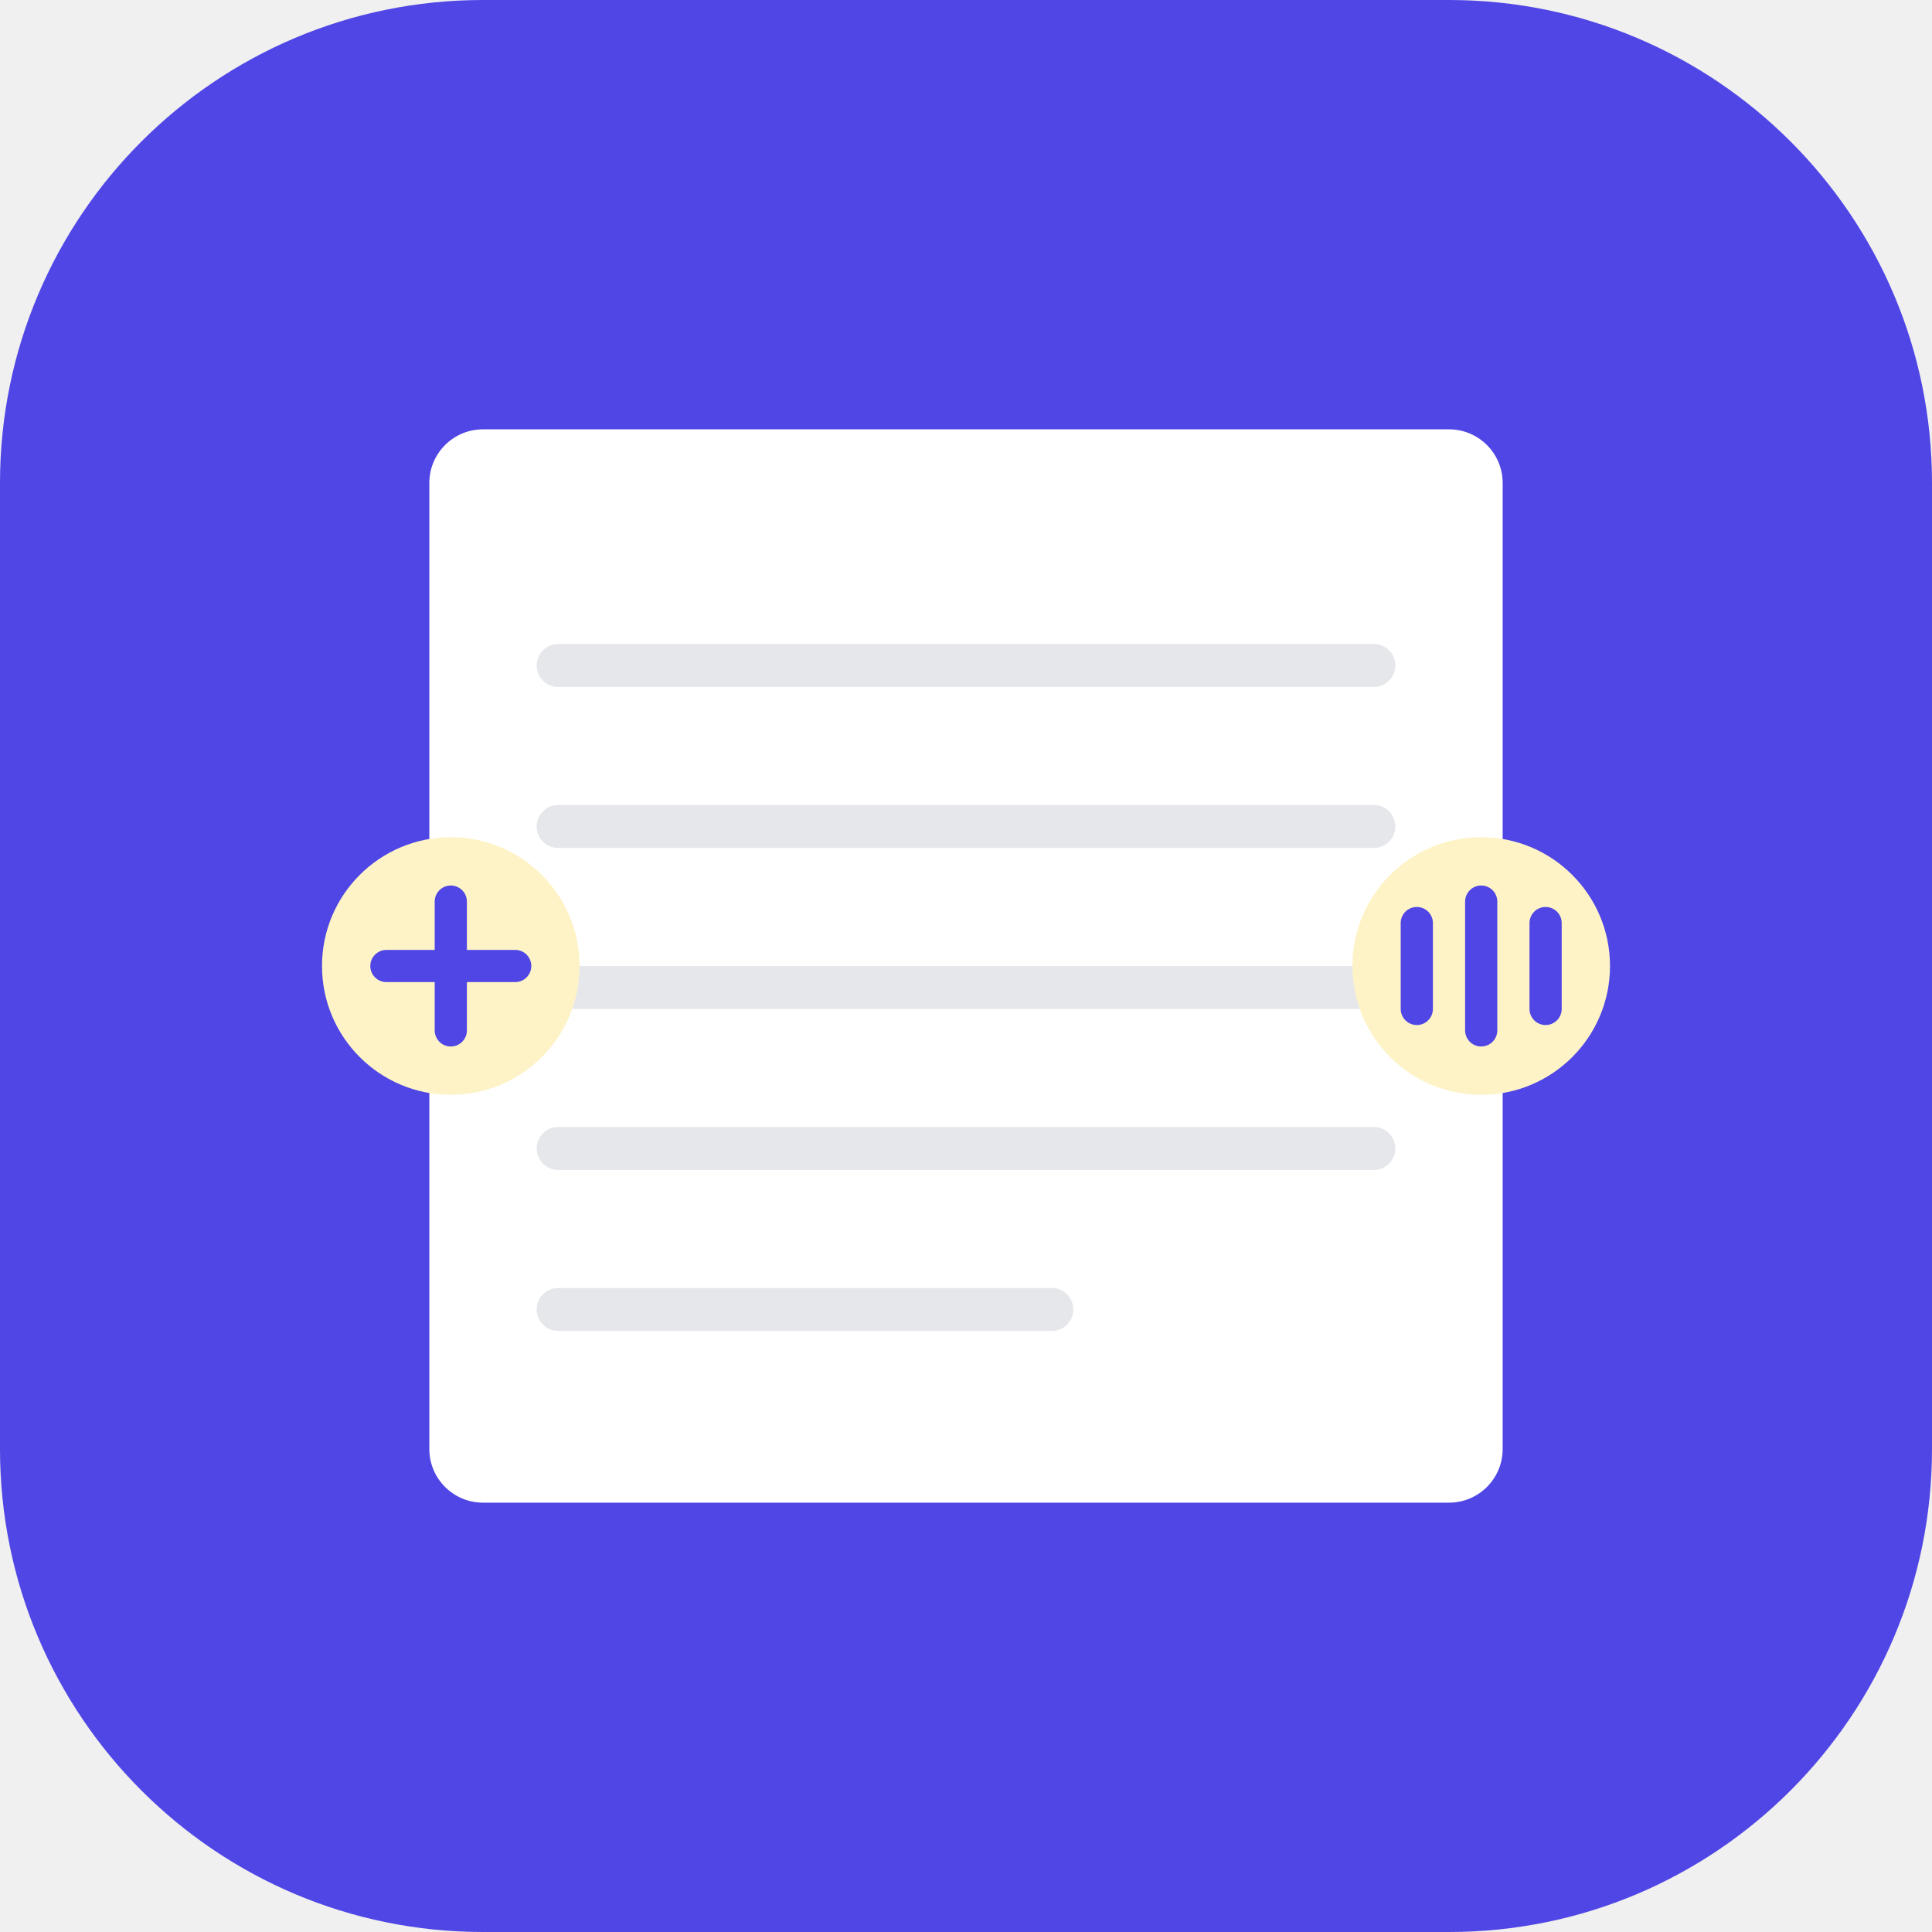
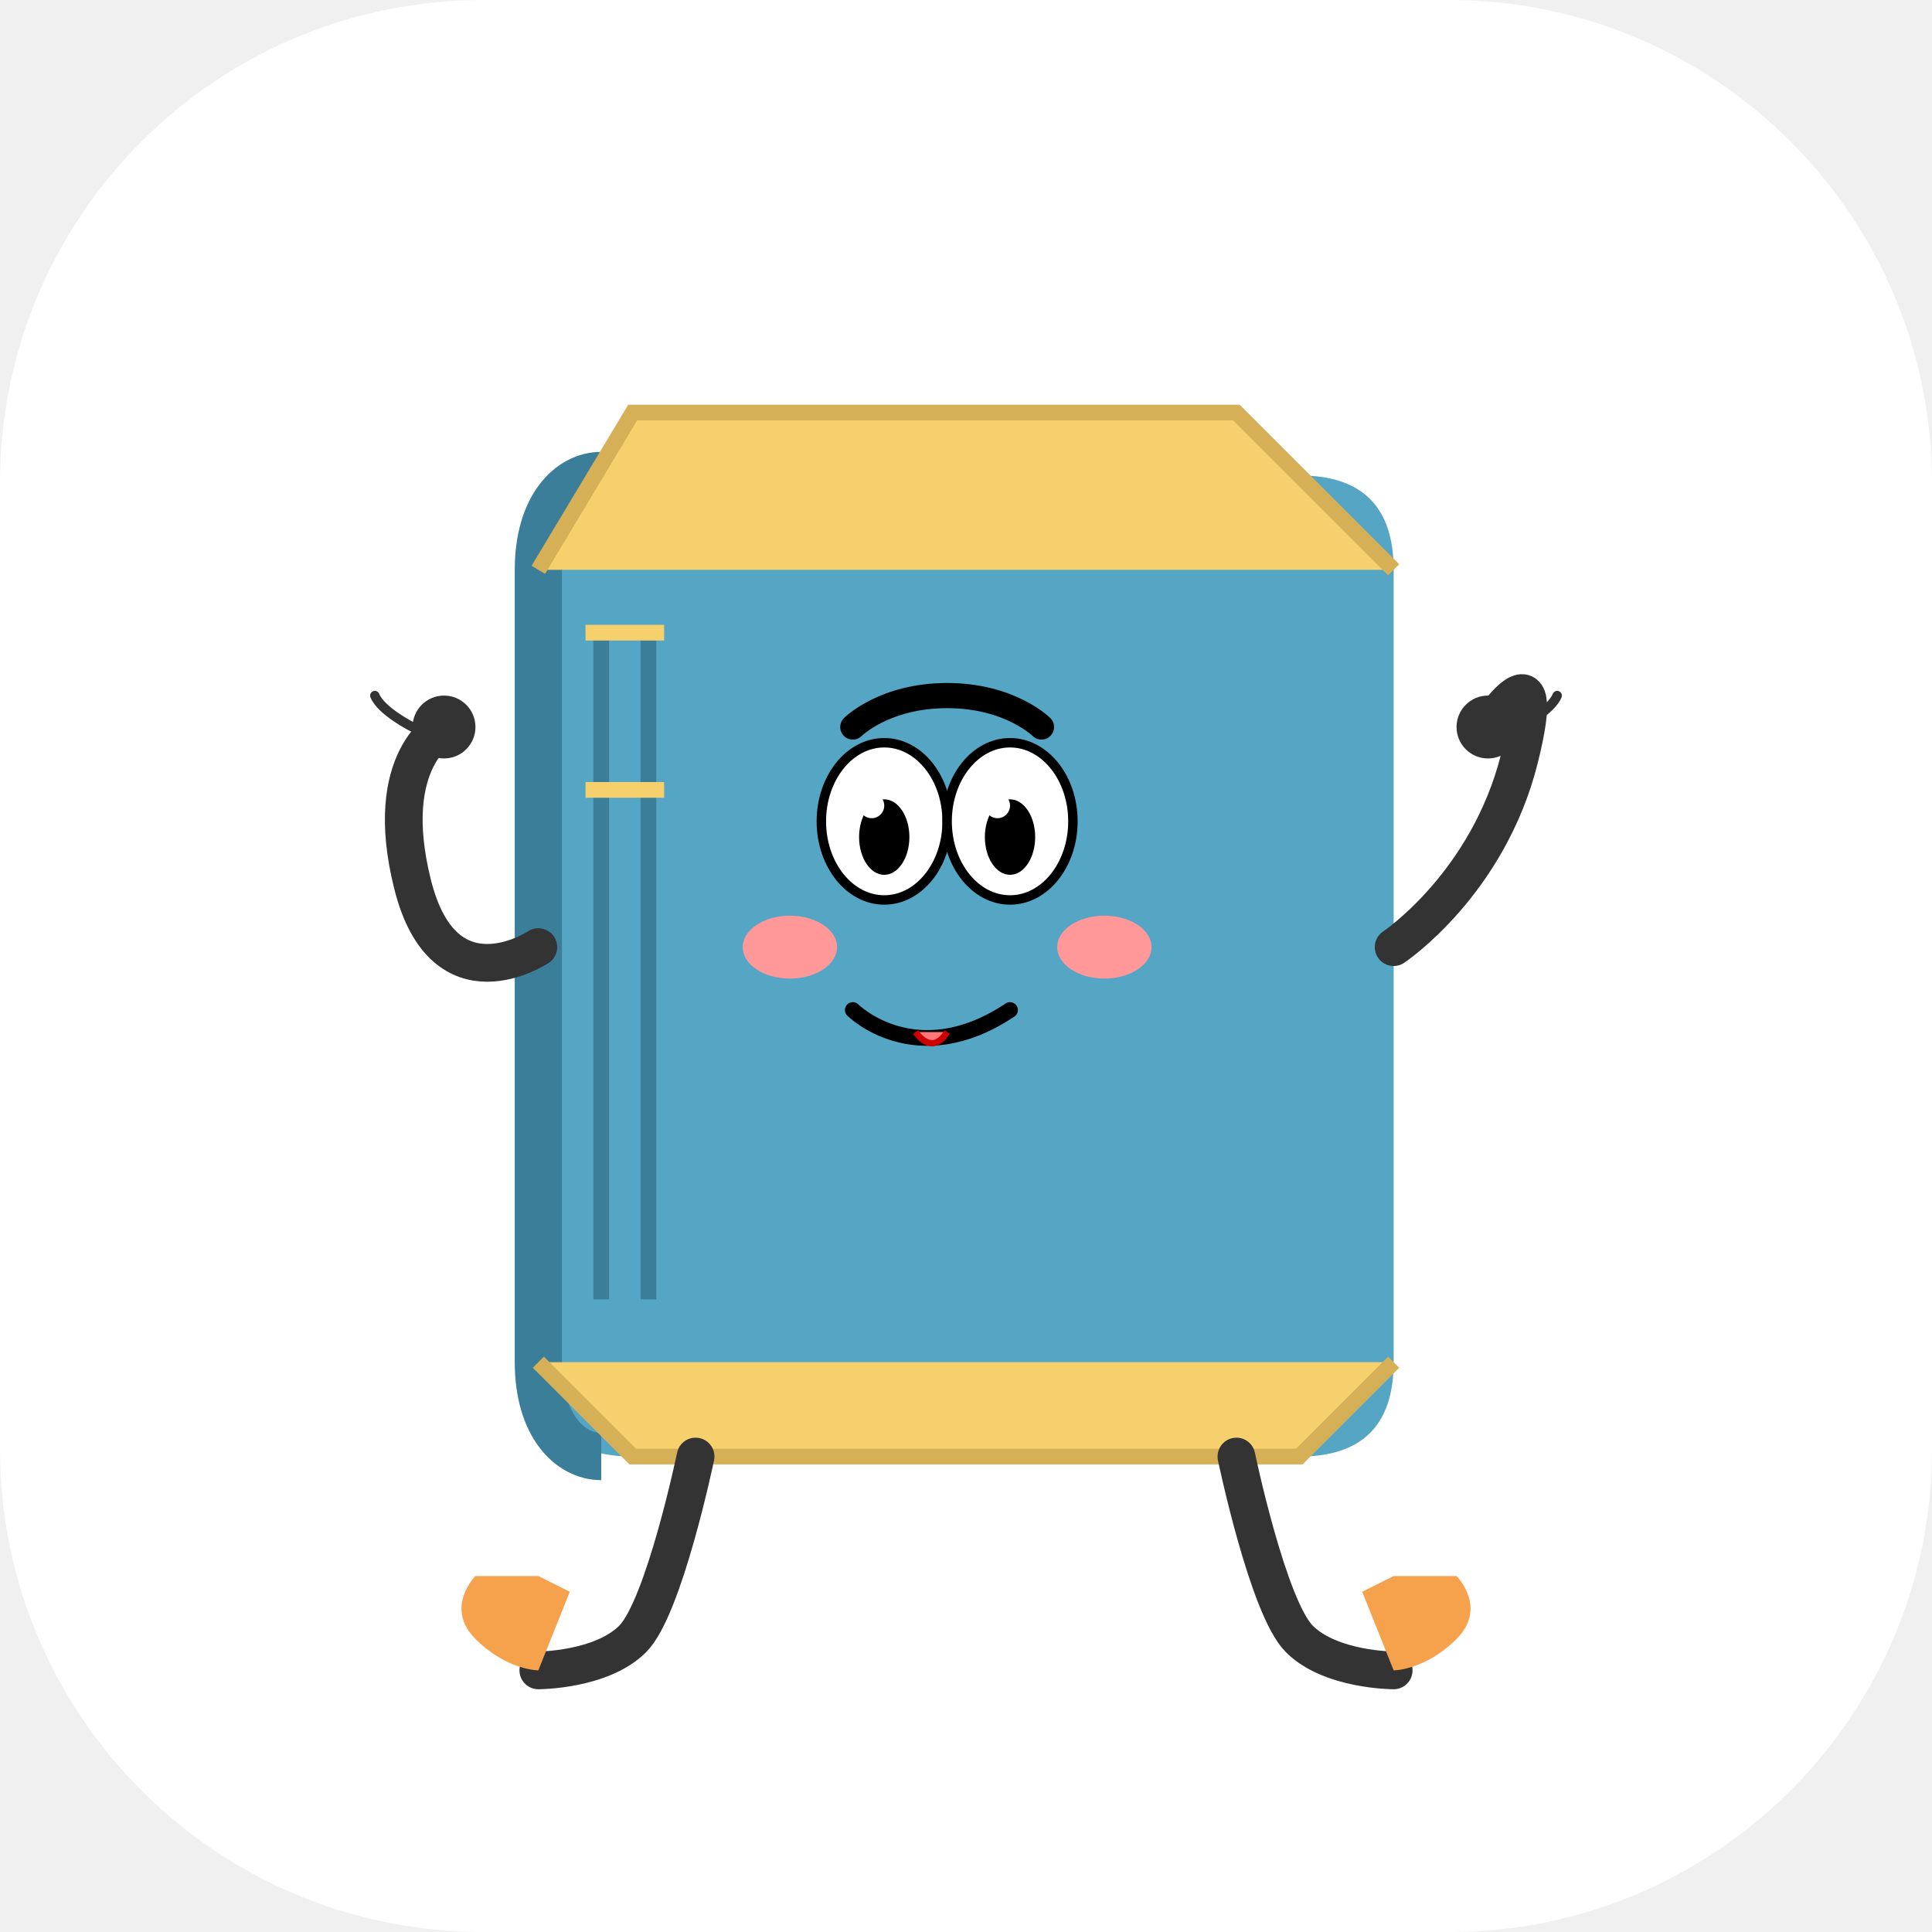
<svg xmlns="http://www.w3.org/2000/svg" width="180" height="180" viewBox="0 0 180 180" fill="none">
-   <rect width="180" height="180" rx="45" fill="#4f46e5" />
-   <path d="M40 45C40 42.239 42.239 40 45 40H135C137.761 40 140 42.239 140 45V135C140 137.761 137.761 140 135 140H45C42.239 140 40 137.761 40 135V45Z" fill="white" />
-   <rect x="50" y="60" width="80" height="4" rx="2" fill="#E5E7EB" />
-   <rect x="50" y="75" width="80" height="4" rx="2" fill="#E5E7EB" />
-   <rect x="50" y="90" width="80" height="4" rx="2" fill="#E5E7EB" />
-   <rect x="50" y="105" width="80" height="4" rx="2" fill="#E5E7EB" />
-   <rect x="50" y="120" width="50" height="4" rx="2" fill="#E5E7EB" />
-   <path d="M150 90C150 96.627 144.627 102 138 102C131.373 102 126 96.627 126 90C126 83.373 131.373 78 138 78C144.627 78 150 83.373 150 90Z" fill="#FEF3C7" />
-   <path d="M138 84V96M132 86V94M144 86V94" stroke="#4f46e5" stroke-width="3" stroke-linecap="round" stroke-linejoin="round" />
-   <path d="M30 90C30 96.627 35.373 102 42 102C48.627 102 54 96.627 54 90C54 83.373 48.627 78 42 78C35.373 78 30 83.373 30 90Z" fill="#FEF3C7" />
-   <path d="M42 84V96M36 90H48" stroke="#4f46e5" stroke-width="3" stroke-linecap="round" stroke-linejoin="round" />
+   <rect width="180" height="180" rx="45" fill="white" />
+   <svg x="15" y="15" width="150" height="150" viewBox="0 0 512 512" fill="none">
+     <path d="M150 100C130 100 120 110 120 130V382C120 402 130 412 150 412H362C382 412 392 402 392 382V130C392 110 382 100 362 100H150Z" fill="#55A5C4" />
+     <path d="M140 100C130 100 120 110 120 130V382C120 402 130 412 140 412" stroke="#3A7E9A" stroke-width="15" />
+     <path d="M392 130L342 80H150L120 130" fill="#F6D06C" />
+     <path d="M392 130L342 80H150L120 130" stroke="#D6B056" stroke-width="5" />
+     <path d="M392 382L362 412H150L120 382" fill="#F6D06C" />
+     <path d="M392 382L362 412H150L120 382" stroke="#D6B056" stroke-width="5" />
+     <line x1="140" y1="150" x2="140" y2="362" stroke="#3A7E9A" stroke-width="5" />
+     <line x1="155" y1="150" x2="155" y2="362" stroke="#3A7E9A" stroke-width="5" />
+     <line x1="135" y1="150" x2="160" y2="150" stroke="#F6D06C" stroke-width="5" />
+     <line x1="135" y1="200" x2="160" y2="200" stroke="#F6D06C" stroke-width="5" />
+     <path d="M220 180C220 180 230 170 250 170C270 170 280 180 280 180" stroke="black" stroke-width="8" stroke-linecap="round" />
+     <ellipse cx="230" cy="210" rx="20" ry="25" fill="white" stroke="black" stroke-width="3" />
+     <ellipse cx="270" cy="210" rx="20" ry="25" fill="white" stroke="black" stroke-width="3" />
+     <ellipse cx="230" cy="215" rx="8" ry="12" fill="black" />
+     <ellipse cx="270" cy="215" rx="8" ry="12" fill="black" />
+     <ellipse cx="226" cy="205" rx="4" ry="4" fill="white" />
+     <ellipse cx="266" cy="205" rx="4" ry="4" fill="white" />
+     <ellipse cx="200" cy="250" rx="15" ry="10" fill="#FF9999" />
+     <ellipse cx="300" cy="250" rx="15" ry="10" fill="#FF9999" />
+     <path d="M220 270C220 270 240 290 270 270" stroke="black" stroke-width="5" stroke-linecap="round" />
+     <path d="M240 277C240 277 245 285 250 277" fill="#FF7777" />
+     <path d="M240 277C240 277 245 285 250 277" stroke="#CC0000" stroke-width="2" />
+     <path d="M120 250C120 250 90 270 80 230C70 190 90 180 90 180" stroke="#333333" stroke-width="12" stroke-linecap="round" />
+     <path d="M392 250C392 250 422 230 432 190C442 150 422 180 422 180" stroke="#333333" stroke-width="12" stroke-linecap="round" />
+     <path d="M170 412C170 412 160 460 150 470C140 480 120 480 120 480" stroke="#333333" stroke-width="12" stroke-linecap="round" />
+     <path d="M342 412C342 412 352 460 362 470C372 480 392 480 392 480" stroke="#333333" stroke-width="12" stroke-linecap="round" />
+     <path d="M120 480C120 480 110 480 100 470C90 460 100 450 100 450L120 450L130 455L120 480Z" fill="#F6A14C" />
+     <path d="M392 480C392 480 402 480 412 470C422 460 412 450 412 450L392 450L382 455L392 480Z" fill="#F6A14C" />
+     <circle cx="90" cy="180" r="10" fill="#333333" />
+     <circle cx="422" cy="180" r="10" fill="#333333" />
+     <path d="M80 180C80 180 70 175 68 170" stroke="#333333" stroke-width="3" stroke-linecap="round" />
+     <path d="M432 180C432 180 442 175 444 170" stroke="#333333" stroke-width="3" stroke-linecap="round" />
+   </svg>
</svg>
